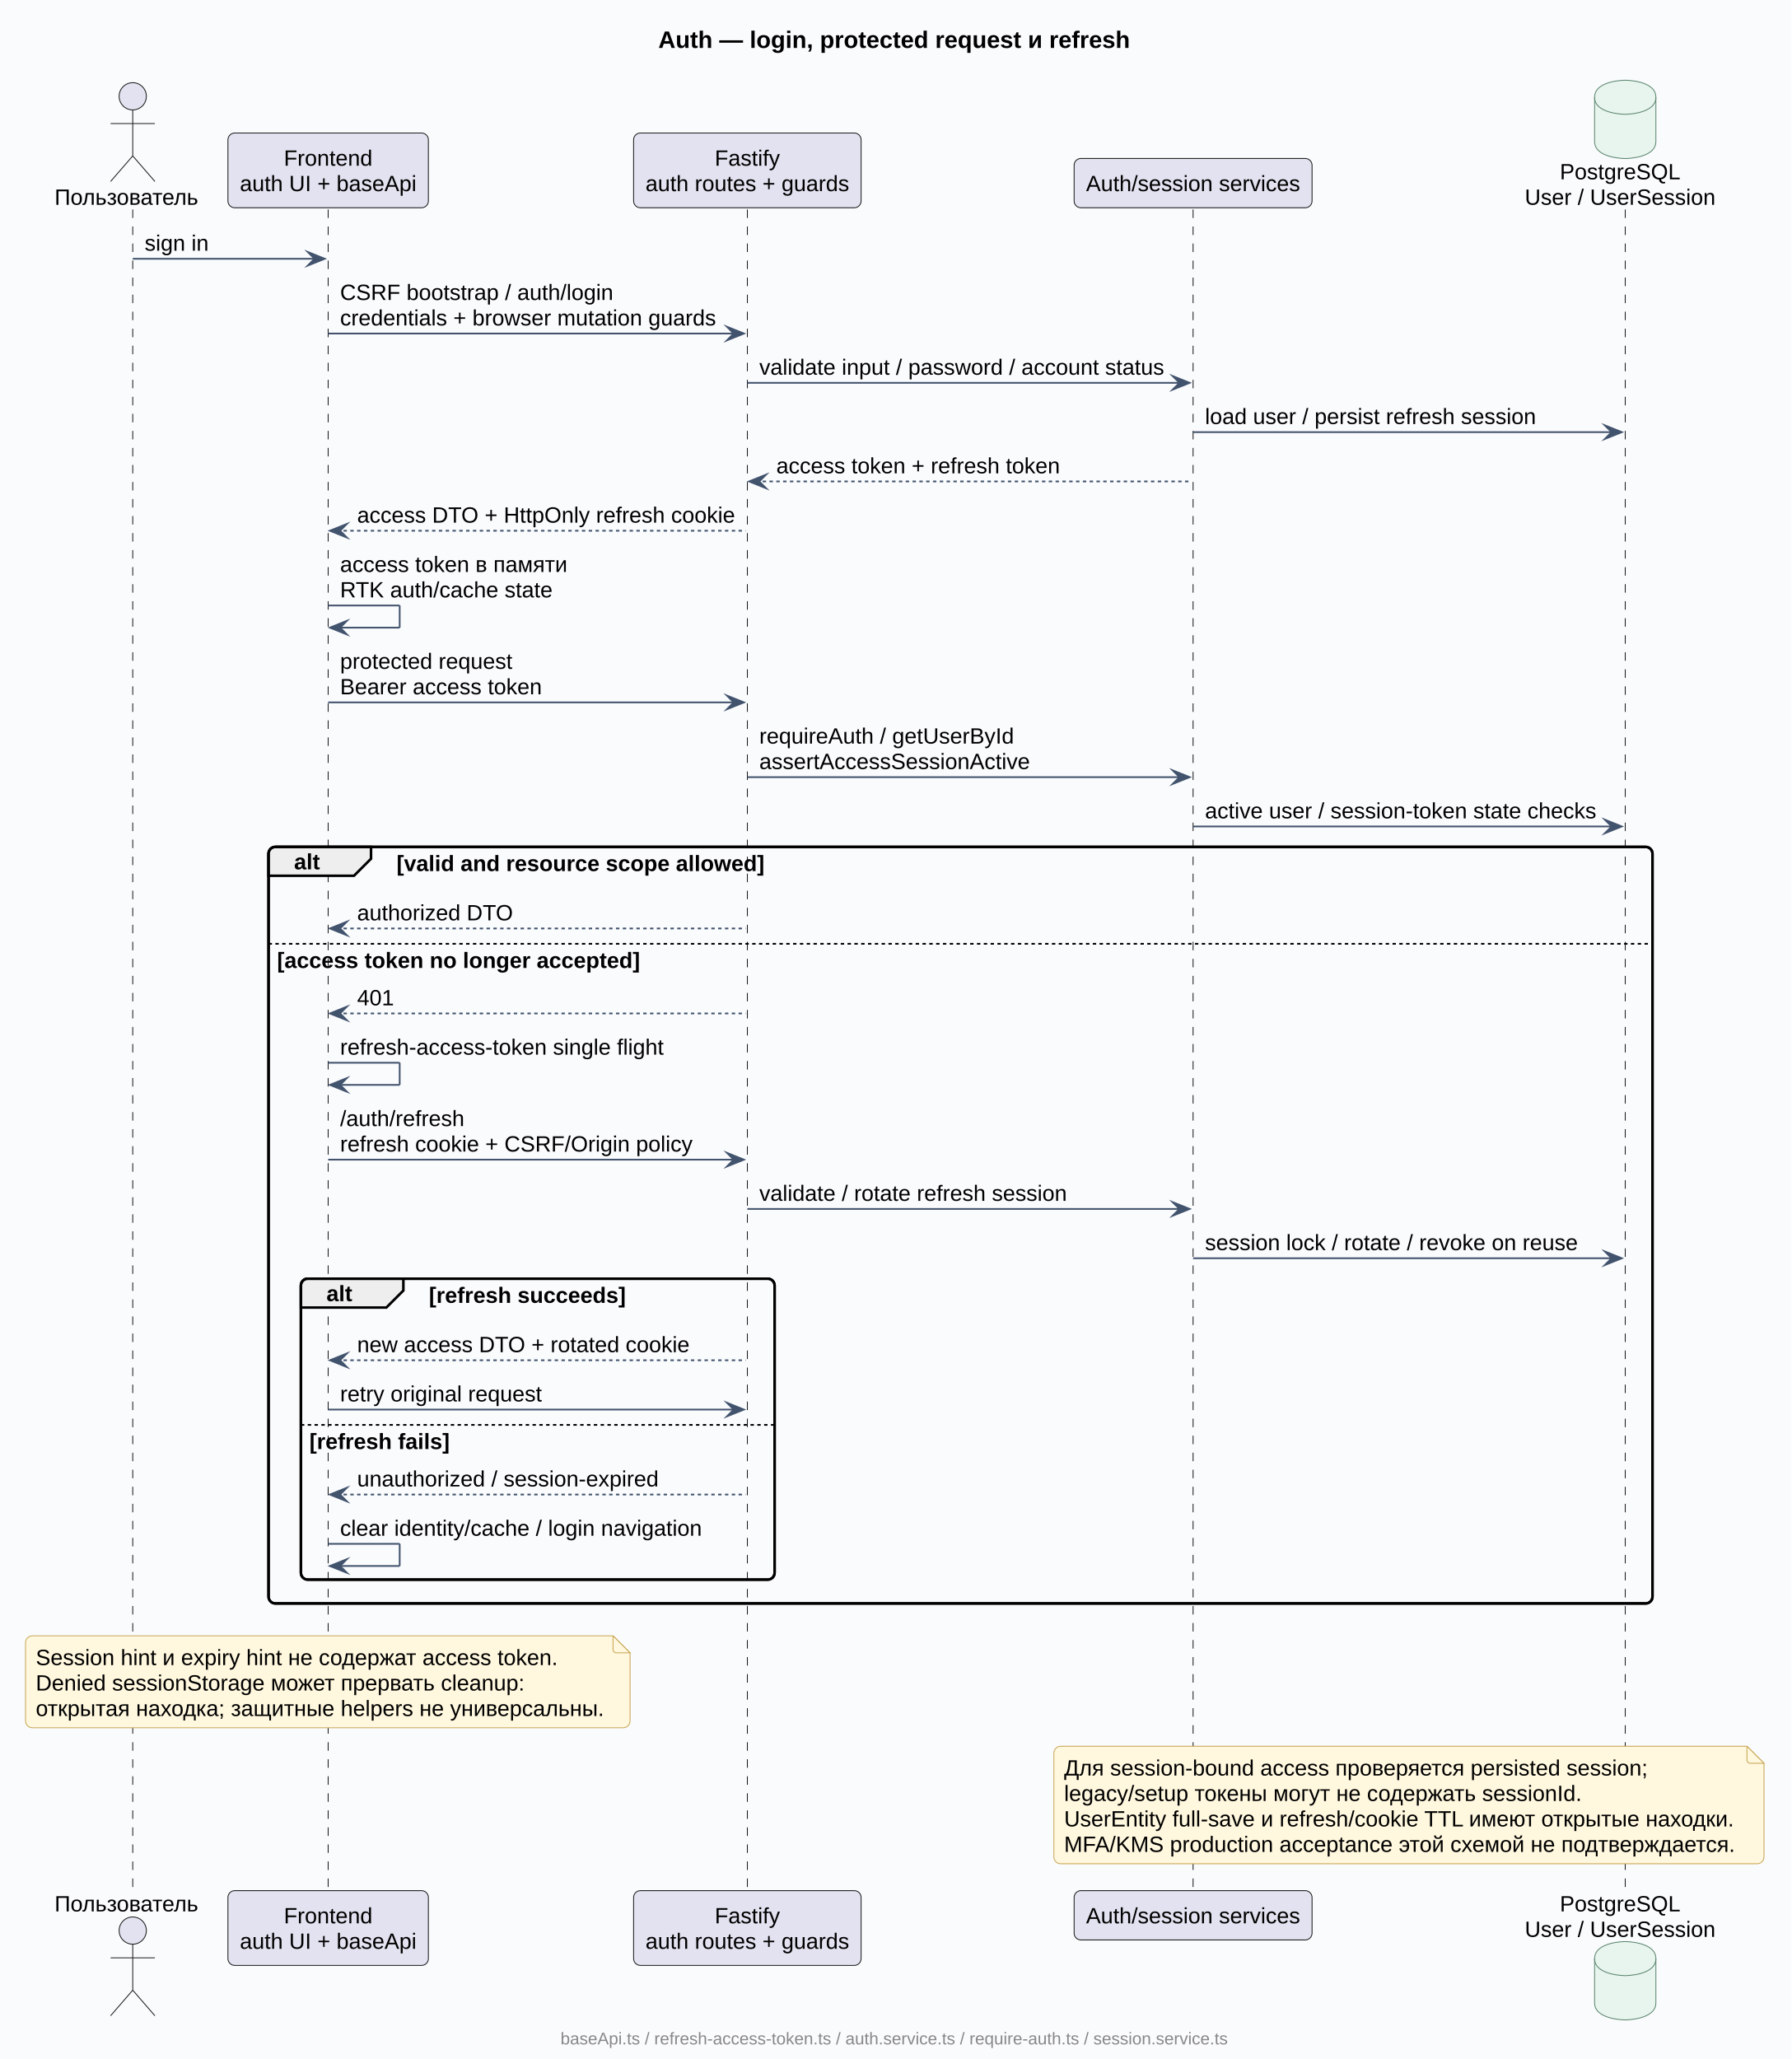
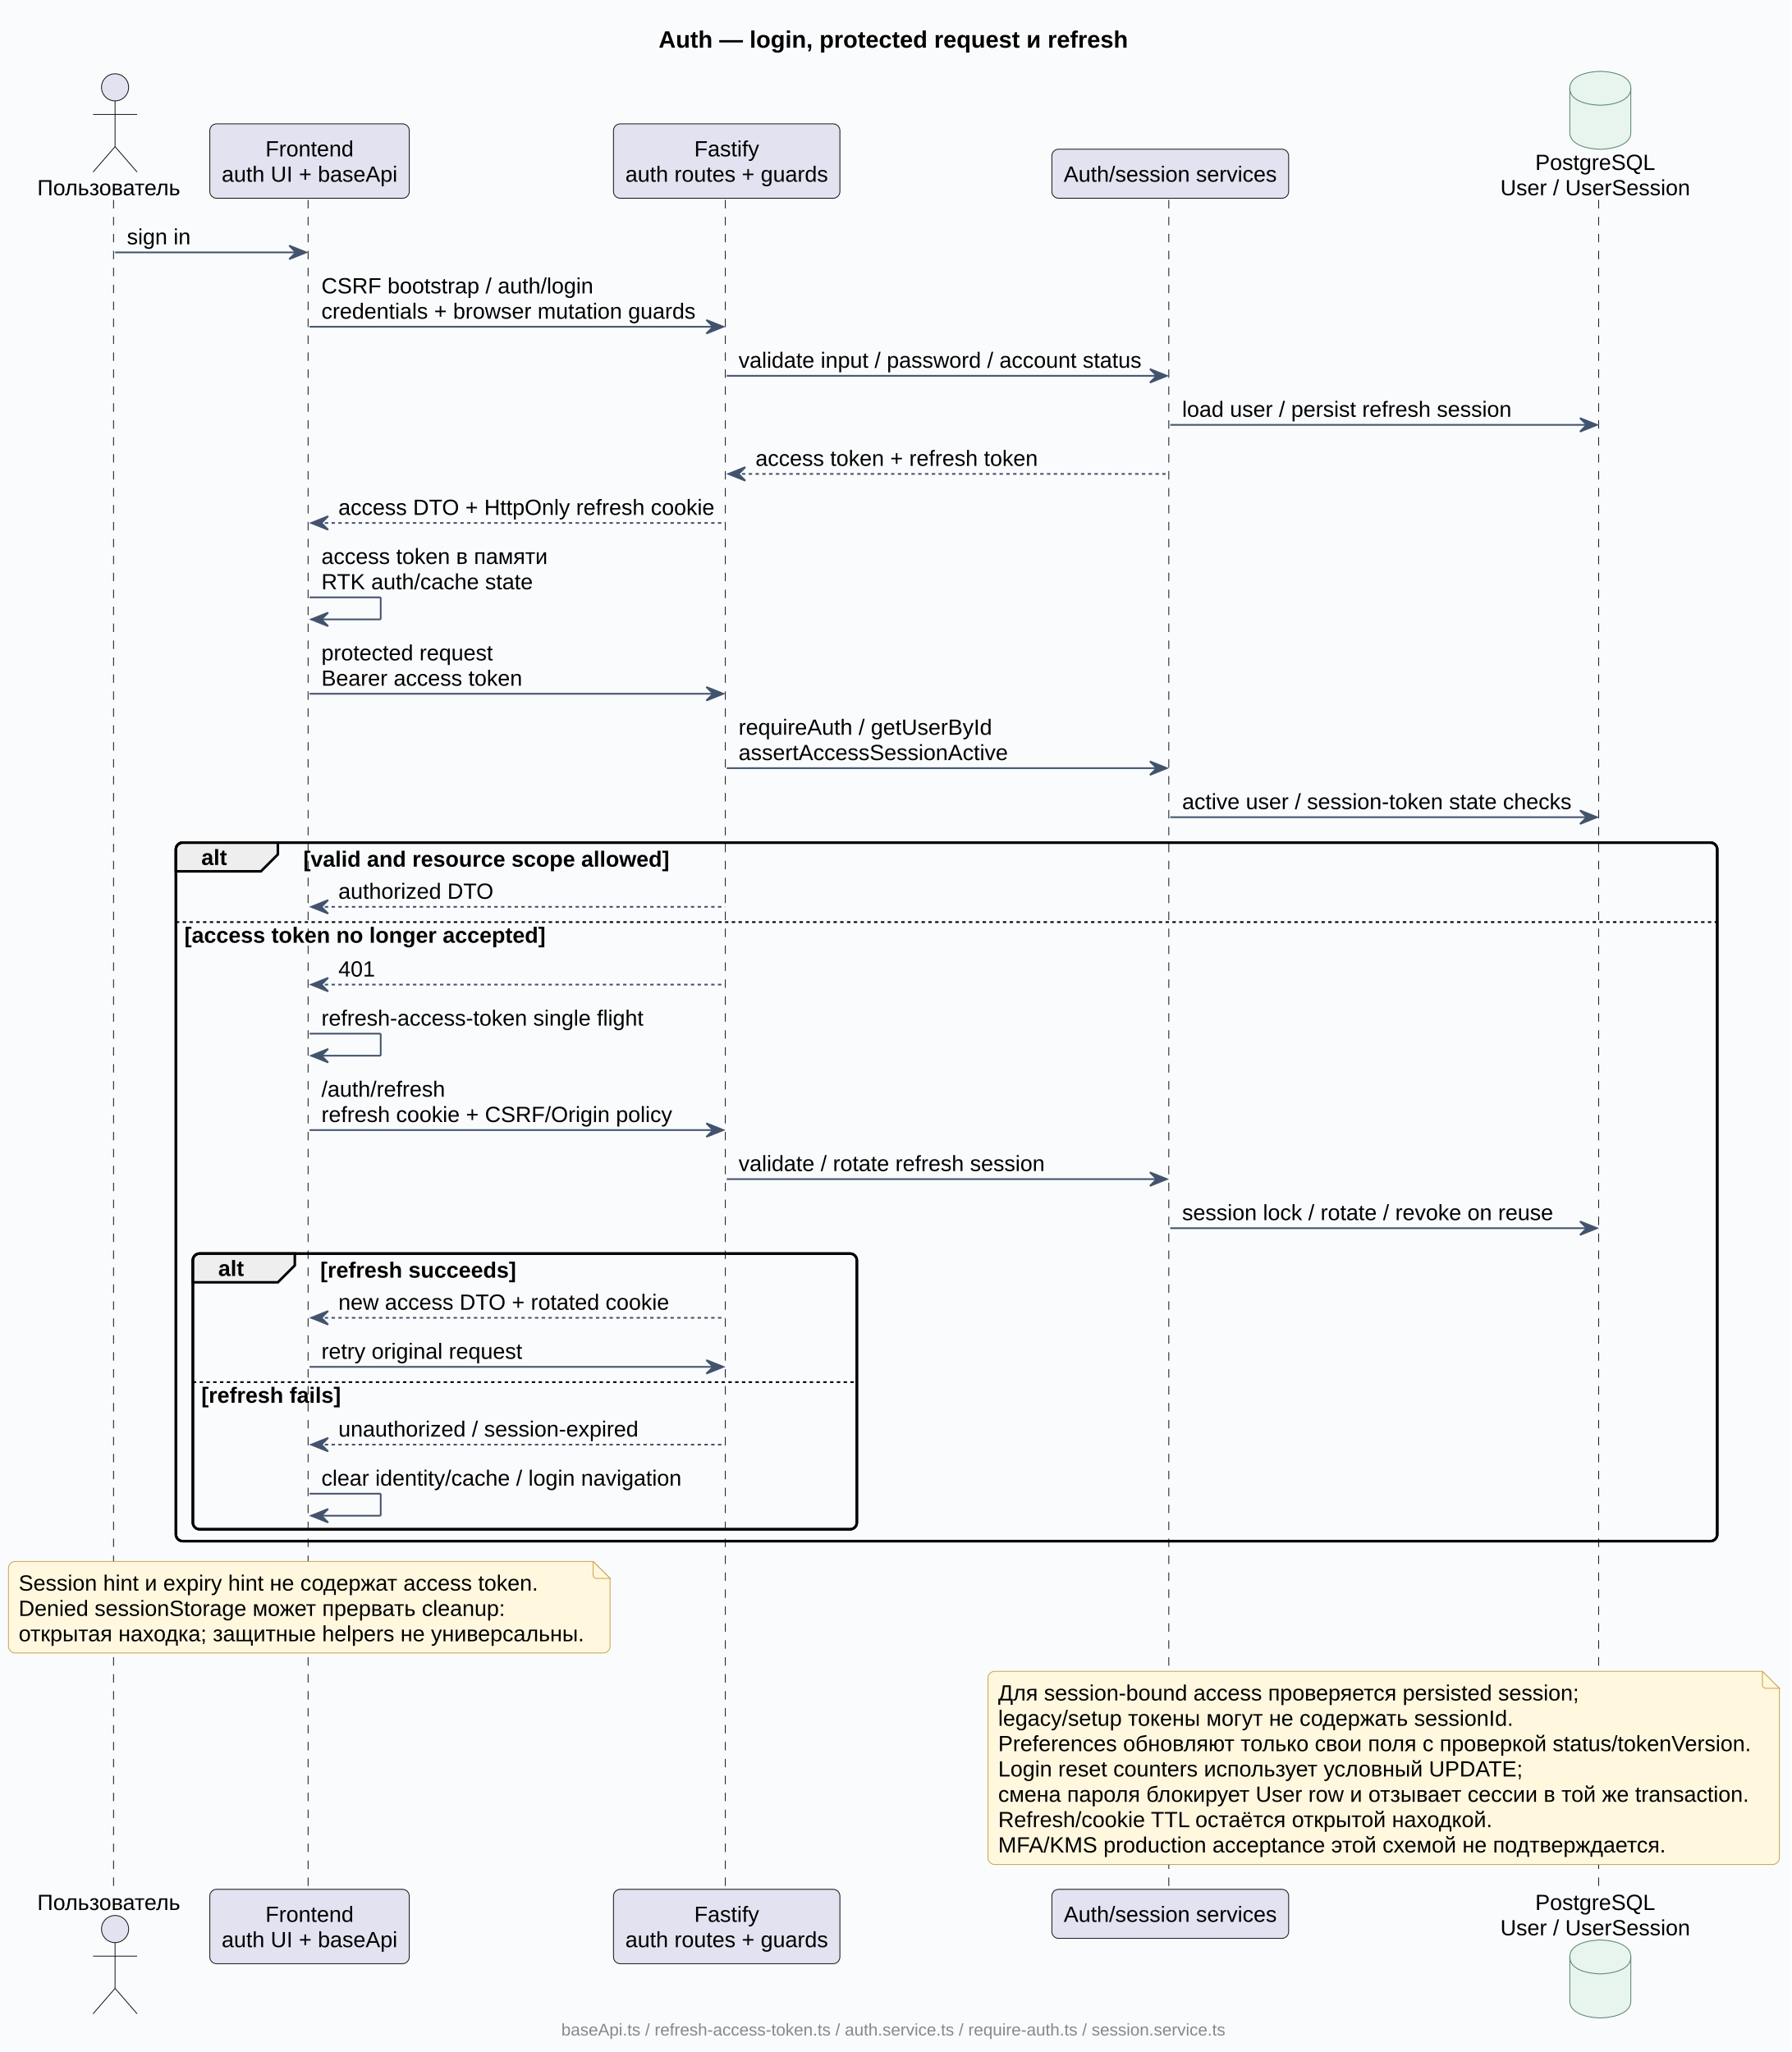
- <svg xmlns="http://www.w3.org/2000/svg" version="1.1" data-diagram-type="SEQUENCE" style="width:1052px;height:1209px;background:#FAFBFD;" width="1052px" height="1209px" viewBox="0 0 1052 1209" zoomAndPan="magnify" preserveAspectRatio="none" contentStyleType="text/css">
+ <svg xmlns="http://www.w3.org/2000/svg" contentStyleType="text/css" data-diagram-type="SEQUENCE" height="1211px" preserveAspectRatio="none" style="width:1057px;height:1211px;background:#FAFBFD;" version="1.1" viewBox="0 0 1057 1211" width="1057px" zoomAndPan="magnify">
  <defs />
-   <g font-family="sans-serif" lengthAdjust="spacing">
-     <rect x="0" y="0" width="1052" height="1209" fill="#FAFBFD" style="stroke:none;" />
-     <g class="title" data-source-line="2">
-       <text x="386.58" y="28.132" fill="#000" font-size="14" textLength="276.972" font-weight="700" font-family="Arial">Auth — login, protected request и refresh</text>
-     </g>
-     <rect x="157.707" y="497.278" width="812.679" height="444.231" fill="none" style="stroke:#000;stroke-width:1.5;" rx="4" ry="4" />
-     <rect x="176.707" y="750.817" width="278.162" height="176.692" fill="none" style="stroke:#000;stroke-width:1.5;" rx="4" ry="4" />
-     <g>
-       <rect x="74.452" y="122.996" width="8" height="987.154" fill="#000" fill-opacity="0" />
-       <line x1="77.952" y1="122.996" x2="77.952" y2="1110.15" style="stroke:#181818;stroke-width:0.5;stroke-dasharray:5,5;" />
-     </g>
-     <g>
-       <rect x="189.207" y="122.996" width="8" height="987.154" fill="#000" fill-opacity="0" />
-       <line x1="192.707" y1="122.996" x2="192.707" y2="1110.15" style="stroke:#181818;stroke-width:0.5;stroke-dasharray:5,5;" />
-     </g>
-     <g>
-       <rect x="435.368" y="122.996" width="8" height="987.154" fill="#000" fill-opacity="0" />
-       <line x1="438.868" y1="122.996" x2="438.868" y2="1110.15" style="stroke:#181818;stroke-width:0.5;stroke-dasharray:5,5;" />
-     </g>
-     <g>
-       <rect x="697.114" y="122.996" width="8" height="987.154" fill="#000" fill-opacity="0" />
-       <line x1="700.614" y1="122.996" x2="700.614" y2="1110.15" style="stroke:#181818;stroke-width:0.5;stroke-dasharray:5,5;" />
-     </g>
-     <g>
-       <rect x="950.886" y="122.996" width="8" height="987.154" fill="#000" fill-opacity="0" />
-       <line x1="954.386" y1="122.996" x2="954.386" y2="1110.15" style="stroke:#181818;stroke-width:0.5;stroke-dasharray:5,5;" />
-     </g>
-     <text x="32.052" y="120.241" fill="#000" font-size="13" textLength="85.801" font-family="Arial">Пользователь</text>
-     <ellipse cx="77.952" cy="56.547" rx="8" ry="8" fill="#E2E2F0" style="stroke:#181818;stroke-width:0.5;" />
-     <path d="M77.952,64.547 L77.952,91.547 M64.952,72.547 L90.952,72.547 M77.952,91.547 L64.952,106.547 M77.952,91.547 L90.952,106.547" style="stroke:#181818;stroke-width:0.5;" fill="none" />
-     <rect x="133.853" y="78.099" width="117.708" height="43.897" fill="#E2E2F0" style="stroke:#181818;stroke-width:0.5;" rx="4" ry="4" />
-     <text x="166.691" y="97.292" fill="#000" font-size="13" textLength="52.032" font-family="Arial">Frontend</text>
-     <text x="140.853" y="112.241" fill="#000" font-size="13" textLength="103.708" font-family="Arial">auth UI + baseApi</text>
-     <rect x="372.064" y="78.099" width="133.609" height="43.897" fill="#E2E2F0" style="stroke:#181818;stroke-width:0.5;" rx="4" ry="4" />
-     <text x="419.727" y="97.292" fill="#000" font-size="13" textLength="38.283" font-family="Arial">Fastify</text>
-     <text x="379.064" y="112.241" fill="#000" font-size="13" textLength="119.609" font-family="Arial">auth routes + guards</text>
-     <rect x="630.753" y="93.047" width="139.722" height="28.949" fill="#E2E2F0" style="stroke:#181818;stroke-width:0.5;" rx="4" ry="4" />
-     <text x="637.753" y="112.241" fill="#000" font-size="13" textLength="125.722" font-family="Arial">Auth/session services</text>
-     <text x="915.979" y="105.292" fill="#000" font-size="13" textLength="70.814" font-family="Arial">PostgreSQL</text>
-     <text x="895.396" y="120.241" fill="#000" font-size="13" textLength="111.979" font-family="Arial">User / UserSession</text>
-     <path d="M936.386,57.099 C936.386,47.099 954.386,47.099 954.386,47.099 C954.386,47.099 972.386,47.099 972.386,57.099 L972.386,83.099 C972.386,93.099 954.386,93.099 954.386,93.099 C954.386,93.099 936.386,93.099 936.386,83.099 L936.386,57.099" style="stroke:#58846C;stroke-width:0.5;" fill="#E8F4EE" />
-     <path d="M936.386,57.099 C936.386,67.099 954.386,67.099 954.386,67.099 C954.386,67.099 972.386,67.099 972.386,57.099" style="stroke:#58846C;stroke-width:0.5;" fill="none" />
-     <text x="32.052" y="1122.344" fill="#000" font-size="13" textLength="85.801" font-family="Arial">Пользователь</text>
-     <ellipse cx="77.952" cy="1133.599" rx="8" ry="8" fill="#E2E2F0" style="stroke:#181818;stroke-width:0.5;" />
-     <path d="M77.952,1141.599 L77.952,1168.599 M64.952,1149.599 L90.952,1149.599 M77.952,1168.599 L64.952,1183.599 M77.952,1168.599 L90.952,1183.599" style="stroke:#181818;stroke-width:0.5;" fill="none" />
-     <rect x="133.853" y="1110.15" width="117.708" height="43.897" fill="#E2E2F0" style="stroke:#181818;stroke-width:0.5;" rx="4" ry="4" />
-     <text x="166.691" y="1129.344" fill="#000" font-size="13" textLength="52.032" font-family="Arial">Frontend</text>
-     <text x="140.853" y="1144.293" fill="#000" font-size="13" textLength="103.708" font-family="Arial">auth UI + baseApi</text>
-     <rect x="372.064" y="1110.15" width="133.609" height="43.897" fill="#E2E2F0" style="stroke:#181818;stroke-width:0.5;" rx="4" ry="4" />
-     <text x="419.727" y="1129.344" fill="#000" font-size="13" textLength="38.283" font-family="Arial">Fastify</text>
-     <text x="379.064" y="1144.293" fill="#000" font-size="13" textLength="119.609" font-family="Arial">auth routes + guards</text>
-     <rect x="630.753" y="1110.15" width="139.722" height="28.949" fill="#E2E2F0" style="stroke:#181818;stroke-width:0.5;" rx="4" ry="4" />
-     <text x="637.753" y="1129.344" fill="#000" font-size="13" textLength="125.722" font-family="Arial">Auth/session services</text>
-     <text x="915.979" y="1122.344" fill="#000" font-size="13" textLength="70.814" font-family="Arial">PostgreSQL</text>
-     <text x="895.396" y="1137.293" fill="#000" font-size="13" textLength="111.979" font-family="Arial">User / UserSession</text>
-     <path d="M936.386,1150.048 C936.386,1140.048 954.386,1140.048 954.386,1140.048 C954.386,1140.048 972.386,1140.048 972.386,1150.048 L972.386,1176.048 C972.386,1186.048 954.386,1186.048 954.386,1186.048 C954.386,1186.048 936.386,1186.048 936.386,1176.048 L936.386,1150.048" style="stroke:#58846C;stroke-width:0.5;" fill="#E8F4EE" />
-     <path d="M936.386,1150.048 C936.386,1160.048 954.386,1160.048 954.386,1160.048 C954.386,1160.048 972.386,1160.048 972.386,1150.048" style="stroke:#58846C;stroke-width:0.5;" fill="none" />
-     <polygon points="180.707,147.945,190.707,151.945,180.707,155.945,184.707,151.945" fill="#42536D" style="stroke:#42536D;stroke-width:1;stroke-linejoin:miter;stroke-miterlimit:10;" />
-     <line x1="77.952" y1="151.945" x2="186.707" y2="151.945" style="stroke:#42536D;stroke-width:1;" />
-     <text x="84.952" y="147.19" fill="#000" font-size="13" textLength="37.578" font-family="Arial">sign in</text>
-     <polygon points="426.868,191.842,436.868,195.842,426.868,199.842,430.868,195.842" fill="#42536D" style="stroke:#42536D;stroke-width:1;stroke-linejoin:miter;stroke-miterlimit:10;" />
-     <line x1="192.707" y1="195.842" x2="432.868" y2="195.842" style="stroke:#42536D;stroke-width:1;" />
-     <text x="199.707" y="176.139" fill="#000" font-size="13" textLength="160.418" font-family="Arial">CSRF bootstrap / auth/login</text>
-     <text x="199.707" y="191.087" fill="#000" font-size="13" textLength="220.752" font-family="Arial">credentials + browser mutation guards</text>
-     <polygon points="688.614,220.791,698.614,224.791,688.614,228.791,692.614,224.791" fill="#42536D" style="stroke:#42536D;stroke-width:1;stroke-linejoin:miter;stroke-miterlimit:10;" />
-     <line x1="438.868" y1="224.791" x2="694.614" y2="224.791" style="stroke:#42536D;stroke-width:1;" />
-     <text x="445.868" y="220.036" fill="#000" font-size="13" textLength="237.745" font-family="Arial">validate input / password / account status</text>
-     <polygon points="942.386,249.74,952.386,253.74,942.386,257.74,946.386,253.74" fill="#42536D" style="stroke:#42536D;stroke-width:1;stroke-linejoin:miter;stroke-miterlimit:10;" />
-     <line x1="700.614" y1="253.74" x2="948.386" y2="253.74" style="stroke:#42536D;stroke-width:1;" />
-     <text x="707.614" y="248.985" fill="#000" font-size="13" textLength="194.365" font-family="Arial">load user / persist refresh session</text>
-     <polygon points="449.868,278.688,439.868,282.688,449.868,286.688,445.868,282.688" fill="#42536D" style="stroke:#42536D;stroke-width:1;stroke-linejoin:miter;stroke-miterlimit:10;" />
-     <line x1="443.868" y1="282.688" x2="699.614" y2="282.688" style="stroke:#42536D;stroke-width:1;stroke-dasharray:2,2;" />
-     <text x="455.868" y="277.934" fill="#000" font-size="13" textLength="166.563" font-family="Arial">access token + refresh token</text>
-     <polygon points="203.707,307.637,193.707,311.637,203.707,315.637,199.707,311.637" fill="#42536D" style="stroke:#42536D;stroke-width:1;stroke-linejoin:miter;stroke-miterlimit:10;" />
-     <line x1="197.707" y1="311.637" x2="437.868" y2="311.637" style="stroke:#42536D;stroke-width:1;stroke-dasharray:2,2;" />
-     <text x="209.707" y="306.882" fill="#000" font-size="13" textLength="222.162" font-family="Arial">access DTO + HttpOnly refresh cookie</text>
-     <line x1="192.707" y1="355.535" x2="234.707" y2="355.535" style="stroke:#42536D;stroke-width:1;" />
-     <line x1="234.707" y1="355.535" x2="234.707" y2="368.535" style="stroke:#42536D;stroke-width:1;" />
-     <line x1="193.707" y1="368.535" x2="234.707" y2="368.535" style="stroke:#42536D;stroke-width:1;" />
-     <polygon points="203.707,364.535,193.707,368.535,203.707,372.535,199.707,368.535" fill="#42536D" style="stroke:#42536D;stroke-width:1;stroke-linejoin:miter;stroke-miterlimit:10;" />
-     <text x="199.707" y="335.831" fill="#000" font-size="13" textLength="133.466" font-family="Arial">access token в памяти</text>
-     <text x="199.707" y="350.78" fill="#000" font-size="13" textLength="125.011" font-family="Arial">RTK auth/cache state</text>
-     <polygon points="426.868,408.432,436.868,412.432,426.868,416.432,430.868,412.432" fill="#42536D" style="stroke:#42536D;stroke-width:1;stroke-linejoin:miter;stroke-miterlimit:10;" />
-     <line x1="192.707" y1="412.432" x2="432.868" y2="412.432" style="stroke:#42536D;stroke-width:1;" />
-     <text x="199.707" y="392.729" fill="#000" font-size="13" textLength="101.175" font-family="Arial">protected request</text>
-     <text x="199.707" y="407.677" fill="#000" font-size="13" textLength="118.504" font-family="Arial">Bearer access token</text>
-     <polygon points="688.614,452.33,698.614,456.33,688.614,460.33,692.614,456.33" fill="#42536D" style="stroke:#42536D;stroke-width:1;stroke-linejoin:miter;stroke-miterlimit:10;" />
-     <line x1="438.868" y1="456.33" x2="694.614" y2="456.33" style="stroke:#42536D;stroke-width:1;" />
-     <text x="445.868" y="436.626" fill="#000" font-size="13" textLength="149.576" font-family="Arial">requireAuth / getUserById</text>
-     <text x="445.868" y="451.575" fill="#000" font-size="13" textLength="158.952" font-family="Arial">assertAccessSessionActive</text>
-     <polygon points="942.386,481.278,952.386,485.278,942.386,489.278,946.386,485.278" fill="#42536D" style="stroke:#42536D;stroke-width:1;stroke-linejoin:miter;stroke-miterlimit:10;" />
-     <line x1="700.614" y1="485.278" x2="948.386" y2="485.278" style="stroke:#42536D;stroke-width:1;" />
-     <text x="707.614" y="480.523" fill="#000" font-size="13" textLength="229.772" font-family="Arial">active user / session-token state checks</text>
-     <path d="M161.707,497.278 L217.878,497.278 L217.878,504.227 L207.878,514.227 L157.707,514.227 L157.707,501.278 A4,4 0 0 1 161.707,497.278" style="stroke:#000;stroke-width:1.5;" fill="#EEE" />
-     <rect x="157.707" y="497.278" width="812.679" height="444.231" fill="none" style="stroke:#000;stroke-width:1.5;" rx="4" ry="4" />
-     <text x="172.707" y="510.472" fill="#000" font-size="13" textLength="15.171" font-weight="700" font-family="Arial">alt</text>
-     <text x="232.878" y="511.472" fill="#000" font-size="13" textLength="216.011" font-weight="700" font-family="Arial">[valid and resource scope allowed]</text>
-     <polygon points="203.707,541.176,193.707,545.176,203.707,549.176,199.707,545.176" fill="#42536D" style="stroke:#42536D;stroke-width:1;stroke-linejoin:miter;stroke-miterlimit:10;" />
-     <line x1="197.707" y1="545.176" x2="437.868" y2="545.176" style="stroke:#42536D;stroke-width:1;stroke-dasharray:2,2;" />
-     <text x="209.707" y="540.421" fill="#000" font-size="13" textLength="91.762" font-family="Arial">authorized DTO</text>
-     <line x1="157.707" y1="554.176" x2="970.386" y2="554.176" style="stroke:#000;stroke-width:1;stroke-dasharray:2,2;" />
-     <text x="162.707" y="568.37" fill="#000" font-size="13" textLength="213.123" font-weight="700" font-family="Arial">[access token no longer accepted]</text>
-     <polygon points="203.707,591.073,193.707,595.073,203.707,599.073,199.707,595.073" fill="#42536D" style="stroke:#42536D;stroke-width:1;stroke-linejoin:miter;stroke-miterlimit:10;" />
-     <line x1="197.707" y1="595.073" x2="437.868" y2="595.073" style="stroke:#42536D;stroke-width:1;stroke-dasharray:2,2;" />
-     <text x="209.707" y="590.318" fill="#000" font-size="13" textLength="21.69" font-family="Arial">401</text>
-     <line x1="192.707" y1="624.022" x2="234.707" y2="624.022" style="stroke:#42536D;stroke-width:1;" />
-     <line x1="234.707" y1="624.022" x2="234.707" y2="637.022" style="stroke:#42536D;stroke-width:1;" />
-     <line x1="193.707" y1="637.022" x2="234.707" y2="637.022" style="stroke:#42536D;stroke-width:1;" />
-     <polygon points="203.707,633.022,193.707,637.022,203.707,641.022,199.707,637.022" fill="#42536D" style="stroke:#42536D;stroke-width:1;stroke-linejoin:miter;stroke-miterlimit:10;" />
-     <text x="199.707" y="619.267" fill="#000" font-size="13" textLength="190.03" font-family="Arial">refresh-access-token single flight</text>
-     <polygon points="426.868,676.919,436.868,680.919,426.868,684.919,430.868,680.919" fill="#42536D" style="stroke:#42536D;stroke-width:1;stroke-linejoin:miter;stroke-miterlimit:10;" />
-     <line x1="192.707" y1="680.919" x2="432.868" y2="680.919" style="stroke:#42536D;stroke-width:1;" />
-     <text x="199.707" y="661.216" fill="#000" font-size="13" textLength="72.985" font-family="Arial">/auth/refresh</text>
-     <text x="199.707" y="676.165" fill="#000" font-size="13" textLength="206.991" font-family="Arial">refresh cookie + CSRF/Origin policy</text>
-     <polygon points="688.614,705.868,698.614,709.868,688.614,713.868,692.614,709.868" fill="#42536D" style="stroke:#42536D;stroke-width:1;stroke-linejoin:miter;stroke-miterlimit:10;" />
-     <line x1="438.868" y1="709.868" x2="694.614" y2="709.868" style="stroke:#42536D;stroke-width:1;" />
-     <text x="445.868" y="705.113" fill="#000" font-size="13" textLength="180.648" font-family="Arial">validate / rotate refresh session</text>
-     <polygon points="942.386,734.817,952.386,738.817,942.386,742.817,946.386,738.817" fill="#42536D" style="stroke:#42536D;stroke-width:1;stroke-linejoin:miter;stroke-miterlimit:10;" />
-     <line x1="700.614" y1="738.817" x2="948.386" y2="738.817" style="stroke:#42536D;stroke-width:1;" />
-     <text x="707.614" y="734.062" fill="#000" font-size="13" textLength="218.943" font-family="Arial">session lock / rotate / revoke on reuse</text>
-     <path d="M180.707,750.817 L236.878,750.817 L236.878,757.766 L226.878,767.766 L176.707,767.766 L176.707,754.817 A4,4 0 0 1 180.707,750.817" style="stroke:#000;stroke-width:1.5;" fill="#EEE" />
-     <rect x="176.707" y="750.817" width="278.162" height="176.692" fill="none" style="stroke:#000;stroke-width:1.5;" rx="4" ry="4" />
-     <text x="191.707" y="764.011" fill="#000" font-size="13" textLength="15.171" font-weight="700" font-family="Arial">alt</text>
-     <text x="251.878" y="765.011" fill="#000" font-size="13" textLength="115.61" font-weight="700" font-family="Arial">[refresh succeeds]</text>
-     <polygon points="203.707,794.714,193.707,798.714,203.707,802.714,199.707,798.714" fill="#42536D" style="stroke:#42536D;stroke-width:1;stroke-linejoin:miter;stroke-miterlimit:10;" />
-     <line x1="197.707" y1="798.714" x2="437.868" y2="798.714" style="stroke:#42536D;stroke-width:1;stroke-dasharray:2,2;" />
-     <text x="209.707" y="793.959" fill="#000" font-size="13" textLength="195.451" font-family="Arial">new access DTO + rotated cookie</text>
-     <polygon points="426.868,823.663,436.868,827.663,426.868,831.663,430.868,827.663" fill="#42536D" style="stroke:#42536D;stroke-width:1;stroke-linejoin:miter;stroke-miterlimit:10;" />
-     <line x1="192.707" y1="827.663" x2="432.868" y2="827.663" style="stroke:#42536D;stroke-width:1;" />
-     <text x="199.707" y="822.908" fill="#000" font-size="13" textLength="118.498" font-family="Arial">retry original request</text>
-     <line x1="176.707" y1="836.663" x2="454.868" y2="836.663" style="stroke:#000;stroke-width:1;stroke-dasharray:2,2;" />
-     <text x="181.707" y="850.857" fill="#000" font-size="13" textLength="82.361" font-weight="700" font-family="Arial">[refresh fails]</text>
-     <polygon points="203.707,873.561,193.707,877.561,203.707,881.561,199.707,877.561" fill="#42536D" style="stroke:#42536D;stroke-width:1;stroke-linejoin:miter;stroke-miterlimit:10;" />
-     <line x1="197.707" y1="877.561" x2="437.868" y2="877.561" style="stroke:#42536D;stroke-width:1;stroke-dasharray:2,2;" />
-     <text x="209.707" y="872.806" fill="#000" font-size="13" textLength="177.049" font-family="Arial">unauthorized / session-expired</text>
-     <line x1="192.707" y1="906.509" x2="234.707" y2="906.509" style="stroke:#42536D;stroke-width:1;" />
-     <line x1="234.707" y1="906.509" x2="234.707" y2="919.509" style="stroke:#42536D;stroke-width:1;" />
-     <line x1="193.707" y1="919.509" x2="234.707" y2="919.509" style="stroke:#42536D;stroke-width:1;" />
-     <polygon points="203.707,915.509,193.707,919.509,203.707,923.509,199.707,919.509" fill="#42536D" style="stroke:#42536D;stroke-width:1;stroke-linejoin:miter;stroke-miterlimit:10;" />
-     <text x="199.707" y="901.754" fill="#000" font-size="13" textLength="212.462" font-family="Arial">clear identity/cache / login navigation</text>
-     <path d="M15,964.509 L15,1010.509 A4,4 0 0 0 19,1014.509 L366,1014.509 A4,4 0 0 0 370,1010.509 L370,970.509 L360,960.509 L19,960.509 A4,4 0 0 0 15,964.509" style="stroke:#C8A552;stroke-width:0.5;" fill="#FFF7DE" />
-     <path d="M360,960.509 L360,968.509 A2,2 0 0 0 362,970.509 L370,970.509 L360,960.509" style="stroke:#C8A552;stroke-width:0.5;" fill="#FFF7DE" />
-     <text x="21" y="977.703" fill="#000" font-size="13" textLength="306.941" font-family="Arial">Session hint и expiry hint не содержат access token.</text>
-     <text x="21" y="992.652" fill="#000" font-size="13" textLength="288.044" font-family="Arial">Denied sessionStorage может прервать cleanup:</text>
-     <text x="21" y="1007.601" fill="#000" font-size="13" textLength="334.414" font-family="Arial">открытая находка; защитные helpers не универсальны.</text>
-     <path d="M618.867,1029.355 L618.867,1090.355 A4,4 0 0 0 622.867,1094.355 L1031.867,1094.355 A4,4 0 0 0 1035.867,1090.355 L1035.867,1035.355 L1025.867,1025.355 L622.867,1025.355 A4,4 0 0 0 618.867,1029.355" style="stroke:#C8A552;stroke-width:0.5;" fill="#FFF7DE" />
-     <path d="M1025.867,1025.355 L1025.867,1033.355 A2,2 0 0 0 1027.867,1035.355 L1035.867,1035.355 L1025.867,1025.355" style="stroke:#C8A552;stroke-width:0.5;" fill="#FFF7DE" />
-     <text x="624.867" y="1042.549" fill="#000" font-size="13" textLength="343.573" font-family="Arial">Для session-bound access проверяется persisted session;</text>
-     <text x="624.867" y="1057.498" fill="#000" font-size="13" textLength="304.408" font-family="Arial">legacy/setup токены могут не содержать sessionId.</text>
-     <text x="624.867" y="1072.447" fill="#000" font-size="13" textLength="395.065" font-family="Arial">UserEntity full-save и refresh/cookie TTL имеют открытые находки.</text>
-     <text x="624.867" y="1087.396" fill="#000" font-size="13" textLength="396.265" font-family="Arial">MFA/KMS production acceptance этой схемой не подтверждается.</text>
-     <g class="footer" data-source-line="45">
-       <text x="329.153" y="1200.428" fill="#888" font-size="10" textLength="391.826" font-family="Arial">baseApi.ts / refresh-access-token.ts / auth.service.ts / require-auth.ts / session.service.ts</text>
-     </g>
+   <g>
+     <rect fill="#FAFBFD" height="1211" style="stroke:none;stroke-width:1;" width="1057" x="0" y="0" />
+     <text fill="#000000" font-family="Arial" font-size="14" font-weight="bold" lengthAdjust="spacing" textLength="276.972" x="388.653" y="28.132">Auth — login, protected request и refresh</text>
+     <rect fill="none" height="412.231" rx="4" ry="4" style="stroke:#000000;stroke-width:1.5;" width="909.523" x="103.801" y="497.278" />
+     <rect fill="none" height="162.692" rx="4" ry="4" style="stroke:#000000;stroke-width:1.5;" width="391.82" x="113.801" y="739.817" />
+     <g class="participant-lifeline" data-entity-uid="part1" data-qualified-name="User" id="part1-lifeline">
+       <g>
+         <rect fill="#000000" fill-opacity="0" height="998" width="8" x="63.901" y="117.996" />
+         <line style="stroke:#181818;stroke-width:0.5;stroke-dasharray:5,5;" x1="67" x2="67" y1="117.996" y2="1115.997" />
+       </g>
+     </g>
+     <g class="participant-lifeline" data-entity-uid="part2" data-qualified-name="Front" id="part2-lifeline">
+       <g>
+         <rect fill="#000000" fill-opacity="0" height="998" width="8" x="178.655" y="117.996" />
+         <line style="stroke:#181818;stroke-width:0.5;stroke-dasharray:5,5;" x1="181.801" x2="181.801" y1="117.996" y2="1115.997" />
+       </g>
+     </g>
+     <g class="participant-lifeline" data-entity-uid="part3" data-qualified-name="API" id="part3-lifeline">
+       <g>
+         <rect fill="#000000" fill-opacity="0" height="998" width="8" x="424.817" y="117.996" />
+         <line style="stroke:#181818;stroke-width:0.5;stroke-dasharray:5,5;" x1="428.012" x2="428.012" y1="117.996" y2="1115.997" />
+       </g>
+     </g>
+     <g class="participant-lifeline" data-entity-uid="part4" data-qualified-name="Auth" id="part4-lifeline">
+       <g>
+         <rect fill="#000000" fill-opacity="0" height="998" width="8" x="686.562" y="117.996" />
+         <line style="stroke:#181818;stroke-width:0.5;stroke-dasharray:5,5;" x1="689.701" x2="689.701" y1="117.996" y2="1115.997" />
+       </g>
+     </g>
+     <g class="participant-lifeline" data-entity-uid="part5" data-qualified-name="PG" id="part5-lifeline">
+       <g>
+         <rect fill="#000000" fill-opacity="0" height="998" width="8" x="940.335" y="117.996" />
+         <line style="stroke:#181818;stroke-width:0.5;stroke-dasharray:5,5;" x1="943.345" x2="943.345" y1="117.996" y2="1115.997" />
+       </g>
+     </g>
+     <g class="participant participant-head" data-entity-uid="part1" data-qualified-name="User" id="part1-head">
+       <text fill="#000000" font-family="Arial" font-size="13" lengthAdjust="spacing" textLength="85.801" x="22" y="115.241">Пользователь</text>
+       <ellipse cx="67.901" cy="51.547" fill="#E2E2F0" rx="8" ry="8" style="stroke:#181818;stroke-width:0.5;" />
+       <path d="M67.901,59.547 L67.901,86.547 M54.901,67.547 L80.901,67.547 M67.901,86.547 L54.901,101.547 M67.901,86.547 L80.901,101.547" fill="none" style="stroke:#181818;stroke-width:0.5;" />
+     </g>
+     <g class="participant participant-tail" data-entity-uid="part1" data-qualified-name="User" id="part1-tail">
+       <text fill="#000000" font-family="Arial" font-size="13" lengthAdjust="spacing" textLength="85.801" x="22" y="1127.19">Пользователь</text>
+       <ellipse cx="67.901" cy="1138.445" fill="#E2E2F0" rx="8" ry="8" style="stroke:#181818;stroke-width:0.5;" />
+       <path d="M67.901,1146.445 L67.901,1173.445 M54.901,1154.445 L80.901,1154.445 M67.901,1173.445 L54.901,1188.445 M67.901,1173.445 L80.901,1188.445" fill="none" style="stroke:#181818;stroke-width:0.5;" />
+     </g>
+     <g class="participant participant-head" data-entity-uid="part2" data-qualified-name="Front" id="part2-head">
+       <rect fill="#E2E2F0" height="43.898" rx="4" ry="4" style="stroke:#181818;stroke-width:0.5;" width="117.708" x="123.801" y="73.099" />
+       <text fill="#000000" font-family="Arial" font-size="13" lengthAdjust="spacing" textLength="52.032" x="156.639" y="92.293">Frontend</text>
+       <text fill="#000000" font-family="Arial" font-size="13" lengthAdjust="spacing" textLength="103.708" x="130.801" y="107.241">auth UI + baseApi</text>
+     </g>
+     <g class="participant participant-tail" data-entity-uid="part2" data-qualified-name="Front" id="part2-tail">
+       <rect fill="#E2E2F0" height="43.898" rx="4" ry="4" style="stroke:#181818;stroke-width:0.5;" width="117.708" x="123.801" y="1114.997" />
+       <text fill="#000000" font-family="Arial" font-size="13" lengthAdjust="spacing" textLength="52.032" x="156.639" y="1134.19">Frontend</text>
+       <text fill="#000000" font-family="Arial" font-size="13" lengthAdjust="spacing" textLength="103.708" x="130.801" y="1149.139">auth UI + baseApi</text>
+     </g>
+     <g class="participant participant-head" data-entity-uid="part3" data-qualified-name="API" id="part3-head">
+       <rect fill="#E2E2F0" height="43.898" rx="4" ry="4" style="stroke:#181818;stroke-width:0.5;" width="133.609" x="362.012" y="73.099" />
+       <text fill="#000000" font-family="Arial" font-size="13" lengthAdjust="spacing" textLength="38.283" x="409.675" y="92.293">Fastify</text>
+       <text fill="#000000" font-family="Arial" font-size="13" lengthAdjust="spacing" textLength="119.609" x="369.012" y="107.241">auth routes + guards</text>
+     </g>
+     <g class="participant participant-tail" data-entity-uid="part3" data-qualified-name="API" id="part3-tail">
+       <rect fill="#E2E2F0" height="43.898" rx="4" ry="4" style="stroke:#181818;stroke-width:0.5;" width="133.609" x="362.012" y="1114.997" />
+       <text fill="#000000" font-family="Arial" font-size="13" lengthAdjust="spacing" textLength="38.283" x="409.675" y="1134.19">Fastify</text>
+       <text fill="#000000" font-family="Arial" font-size="13" lengthAdjust="spacing" textLength="119.609" x="369.012" y="1149.139">auth routes + guards</text>
+     </g>
+     <g class="participant participant-head" data-entity-uid="part4" data-qualified-name="Auth" id="part4-head">
+       <rect fill="#E2E2F0" height="28.949" rx="4" ry="4" style="stroke:#181818;stroke-width:0.5;" width="139.722" x="620.701" y="88.047" />
+       <text fill="#000000" font-family="Arial" font-size="13" lengthAdjust="spacing" textLength="125.722" x="627.701" y="107.241">Auth/session services</text>
+     </g>
+     <g class="participant participant-tail" data-entity-uid="part4" data-qualified-name="Auth" id="part4-tail">
+       <rect fill="#E2E2F0" height="28.949" rx="4" ry="4" style="stroke:#181818;stroke-width:0.5;" width="139.722" x="620.701" y="1114.997" />
+       <text fill="#000000" font-family="Arial" font-size="13" lengthAdjust="spacing" textLength="125.722" x="627.701" y="1134.19">Auth/session services</text>
+     </g>
+     <g class="participant participant-head" data-entity-uid="part5" data-qualified-name="PG" id="part5-head">
+       <text fill="#000000" font-family="Arial" font-size="13" lengthAdjust="spacing" textLength="70.814" x="905.927" y="100.293">PostgreSQL</text>
+       <text fill="#000000" font-family="Arial" font-size="13" lengthAdjust="spacing" textLength="111.979" x="885.345" y="115.241">User / UserSession</text>
+       <path d="M926.335,52.099 C926.335,42.099 944.335,42.099 944.335,42.099 C944.335,42.099 962.335,42.099 962.335,52.099 L962.335,78.099 C962.335,88.099 944.335,88.099 944.335,88.099 C944.335,88.099 926.335,88.099 926.335,78.099 L926.335,52.099" fill="#E8F4EE" style="stroke:#58846C;stroke-width:0.5;" />
+       <path d="M926.335,52.099 C926.335,62.099 944.335,62.099 944.335,62.099 C944.335,62.099 962.335,62.099 962.335,52.099" fill="none" style="stroke:#58846C;stroke-width:0.5;" />
+     </g>
+     <g class="participant participant-tail" data-entity-uid="part5" data-qualified-name="PG" id="part5-tail">
+       <text fill="#000000" font-family="Arial" font-size="13" lengthAdjust="spacing" textLength="70.814" x="905.927" y="1127.19">PostgreSQL</text>
+       <text fill="#000000" font-family="Arial" font-size="13" lengthAdjust="spacing" textLength="111.979" x="885.345" y="1142.139">User / UserSession</text>
+       <path d="M926.335,1154.894 C926.335,1144.894 944.335,1144.894 944.335,1144.894 C944.335,1144.894 962.335,1144.894 962.335,1154.894 L962.335,1180.894 C962.335,1190.894 944.335,1190.894 944.335,1190.894 C944.335,1190.894 926.335,1190.894 926.335,1180.894 L926.335,1154.894" fill="#E8F4EE" style="stroke:#58846C;stroke-width:0.5;" />
+       <path d="M926.335,1154.894 C926.335,1164.894 944.335,1164.894 944.335,1164.894 C944.335,1164.894 962.335,1164.894 962.335,1154.894" fill="none" style="stroke:#58846C;stroke-width:0.5;" />
+     </g>
+     <g class="message" data-entity-1="part1" data-entity-2="part2" id="msg1">
+       <polygon fill="#42536D" points="170.655,144.945,180.655,148.945,170.655,152.945,174.655,148.945" style="stroke:#42536D;stroke-width:1;" />
+       <line style="stroke:#42536D;stroke-width:1;" x1="67.901" x2="176.655" y1="148.945" y2="148.945" />
+       <text fill="#000000" font-family="Arial" font-size="13" lengthAdjust="spacing" textLength="37.578" x="74.901" y="144.19">sign in</text>
+     </g>
+     <g class="message" data-entity-1="part2" data-entity-2="part3" id="msg2">
+       <polygon fill="#42536D" points="416.817,188.842,426.817,192.842,416.817,196.842,420.817,192.842" style="stroke:#42536D;stroke-width:1;" />
+       <line style="stroke:#42536D;stroke-width:1;" x1="182.655" x2="422.817" y1="192.842" y2="192.842" />
+       <text fill="#000000" font-family="Arial" font-size="13" lengthAdjust="spacing" textLength="160.418" x="189.655" y="173.139">CSRF bootstrap / auth/login</text>
+       <text fill="#000000" font-family="Arial" font-size="13" lengthAdjust="spacing" textLength="220.752" x="189.655" y="188.087">credentials + browser mutation guards</text>
+     </g>
+     <g class="message" data-entity-1="part3" data-entity-2="part4" id="msg3">
+       <polygon fill="#42536D" points="678.562,217.791,688.562,221.791,678.562,225.791,682.562,221.791" style="stroke:#42536D;stroke-width:1;" />
+       <line style="stroke:#42536D;stroke-width:1;" x1="428.817" x2="684.562" y1="221.791" y2="221.791" />
+       <text fill="#000000" font-family="Arial" font-size="13" lengthAdjust="spacing" textLength="237.745" x="435.817" y="217.036">validate input / password / account status</text>
+     </g>
+     <g class="message" data-entity-1="part4" data-entity-2="part5" id="msg4">
+       <polygon fill="#42536D" points="932.335,246.74,942.335,250.74,932.335,254.74,936.335,250.74" style="stroke:#42536D;stroke-width:1;" />
+       <line style="stroke:#42536D;stroke-width:1;" x1="690.562" x2="938.335" y1="250.74" y2="250.74" />
+       <text fill="#000000" font-family="Arial" font-size="13" lengthAdjust="spacing" textLength="194.365" x="697.562" y="245.985">load user / persist refresh session</text>
+     </g>
+     <g class="message" data-entity-1="part4" data-entity-2="part3" id="msg5">
+       <polygon fill="#42536D" points="439.817,275.688,429.817,279.688,439.817,283.688,435.817,279.688" style="stroke:#42536D;stroke-width:1;" />
+       <line style="stroke:#42536D;stroke-width:1;stroke-dasharray:2,2;" x1="433.817" x2="689.562" y1="279.688" y2="279.688" />
+       <text fill="#000000" font-family="Arial" font-size="13" lengthAdjust="spacing" textLength="166.562" x="445.817" y="274.934">access token + refresh token</text>
+     </g>
+     <g class="message" data-entity-1="part3" data-entity-2="part2" id="msg6">
+       <polygon fill="#42536D" points="193.655,304.637,183.655,308.637,193.655,312.637,189.655,308.637" style="stroke:#42536D;stroke-width:1;" />
+       <line style="stroke:#42536D;stroke-width:1;stroke-dasharray:2,2;" x1="187.655" x2="427.817" y1="308.637" y2="308.637" />
+       <text fill="#000000" font-family="Arial" font-size="13" lengthAdjust="spacing" textLength="222.162" x="199.655" y="303.882">access DTO + HttpOnly refresh cookie</text>
+     </g>
+     <g class="message" data-entity-1="part2" data-entity-2="part2" id="msg7">
+       <line style="stroke:#42536D;stroke-width:1;" x1="182.655" x2="224.655" y1="352.535" y2="352.535" />
+       <line style="stroke:#42536D;stroke-width:1;" x1="224.655" x2="224.655" y1="352.535" y2="365.535" />
+       <line style="stroke:#42536D;stroke-width:1;" x1="183.655" x2="224.655" y1="365.535" y2="365.535" />
+       <polygon fill="#42536D" points="193.655,361.535,183.655,365.535,193.655,369.535,189.655,365.535" style="stroke:#42536D;stroke-width:1;" />
+       <text fill="#000000" font-family="Arial" font-size="13" lengthAdjust="spacing" textLength="133.466" x="189.655" y="332.831">access token в памяти</text>
+       <text fill="#000000" font-family="Arial" font-size="13" lengthAdjust="spacing" textLength="125.011" x="189.655" y="347.78">RTK auth/cache state</text>
+     </g>
+     <g class="message" data-entity-1="part2" data-entity-2="part3" id="msg8">
+       <polygon fill="#42536D" points="416.817,405.432,426.817,409.432,416.817,413.432,420.817,409.432" style="stroke:#42536D;stroke-width:1;" />
+       <line style="stroke:#42536D;stroke-width:1;" x1="182.655" x2="422.817" y1="409.432" y2="409.432" />
+       <text fill="#000000" font-family="Arial" font-size="13" lengthAdjust="spacing" textLength="101.175" x="189.655" y="389.728">protected request</text>
+       <text fill="#000000" font-family="Arial" font-size="13" lengthAdjust="spacing" textLength="118.504" x="189.655" y="404.677">Bearer access token</text>
+     </g>
+     <g class="message" data-entity-1="part3" data-entity-2="part4" id="msg9">
+       <polygon fill="#42536D" points="678.562,449.33,688.562,453.33,678.562,457.33,682.562,453.33" style="stroke:#42536D;stroke-width:1;" />
+       <line style="stroke:#42536D;stroke-width:1;" x1="428.817" x2="684.562" y1="453.33" y2="453.33" />
+       <text fill="#000000" font-family="Arial" font-size="13" lengthAdjust="spacing" textLength="149.576" x="435.817" y="433.626">requireAuth / getUserById</text>
+       <text fill="#000000" font-family="Arial" font-size="13" lengthAdjust="spacing" textLength="158.952" x="435.817" y="448.575">assertAccessSessionActive</text>
+     </g>
+     <g class="message" data-entity-1="part4" data-entity-2="part5" id="msg10">
+       <polygon fill="#42536D" points="932.335,478.278,942.335,482.278,932.335,486.278,936.335,482.278" style="stroke:#42536D;stroke-width:1;" />
+       <line style="stroke:#42536D;stroke-width:1;" x1="690.562" x2="938.335" y1="482.278" y2="482.278" />
+       <text fill="#000000" font-family="Arial" font-size="13" lengthAdjust="spacing" textLength="229.773" x="697.562" y="477.523">active user / session-token state checks</text>
+     </g>
+     <path d="M107.801,497.278 L163.972,497.278 L163.972,504.227 L153.972,514.227 L103.801,514.227 L103.801,501.278 A4,4 0 0 1 107.801,497.278" fill="#EEEEEE" style="stroke:#000000;stroke-width:1.5;" />
+     <rect fill="none" height="412.231" rx="4" ry="4" style="stroke:#000000;stroke-width:1.5;" width="909.523" x="103.801" y="497.278" />
+     <text fill="#000000" font-family="Arial" font-size="13" font-weight="bold" lengthAdjust="spacing" textLength="15.171" x="118.801" y="510.472">alt</text>
+     <text fill="#000000" font-family="Arial" font-size="13" font-weight="bold" lengthAdjust="spacing" textLength="216.011" x="178.972" y="511.472">[valid and resource scope allowed]</text>
+     <g class="message" data-entity-1="part3" data-entity-2="part2" id="msg11">
+       <polygon fill="#42536D" points="193.655,531.176,183.655,535.176,193.655,539.176,189.655,535.176" style="stroke:#42536D;stroke-width:1;" />
+       <line style="stroke:#42536D;stroke-width:1;stroke-dasharray:2,2;" x1="187.655" x2="427.817" y1="535.176" y2="535.176" />
+       <text fill="#000000" font-family="Arial" font-size="13" lengthAdjust="spacing" textLength="91.762" x="199.655" y="530.421">authorized DTO</text>
+     </g>
+     <line style="stroke:#000000;stroke-width:1;stroke-dasharray:2,2;" x1="103.801" x2="1013.324" y1="544.176" y2="544.176" />
+     <text fill="#000000" font-family="Arial" font-size="13" font-weight="bold" lengthAdjust="spacing" textLength="213.123" x="108.801" y="556.37">[access token no longer accepted]</text>
+     <g class="message" data-entity-1="part3" data-entity-2="part2" id="msg12">
+       <polygon fill="#42536D" points="193.655,577.073,183.655,581.073,193.655,585.073,189.655,581.073" style="stroke:#42536D;stroke-width:1;" />
+       <line style="stroke:#42536D;stroke-width:1;stroke-dasharray:2,2;" x1="187.655" x2="427.817" y1="581.073" y2="581.073" />
+       <text fill="#000000" font-family="Arial" font-size="13" lengthAdjust="spacing" textLength="21.69" x="199.655" y="576.318">401</text>
+     </g>
+     <g class="message" data-entity-1="part2" data-entity-2="part2" id="msg13">
+       <line style="stroke:#42536D;stroke-width:1;" x1="182.655" x2="224.655" y1="610.022" y2="610.022" />
+       <line style="stroke:#42536D;stroke-width:1;" x1="224.655" x2="224.655" y1="610.022" y2="623.022" />
+       <line style="stroke:#42536D;stroke-width:1;" x1="183.655" x2="224.655" y1="623.022" y2="623.022" />
+       <polygon fill="#42536D" points="193.655,619.022,183.655,623.022,193.655,627.022,189.655,623.022" style="stroke:#42536D;stroke-width:1;" />
+       <text fill="#000000" font-family="Arial" font-size="13" lengthAdjust="spacing" textLength="190.03" x="189.655" y="605.267">refresh-access-token single flight</text>
+     </g>
+     <g class="message" data-entity-1="part2" data-entity-2="part3" id="msg14">
+       <polygon fill="#42536D" points="416.817,662.919,426.817,666.919,416.817,670.919,420.817,666.919" style="stroke:#42536D;stroke-width:1;" />
+       <line style="stroke:#42536D;stroke-width:1;" x1="182.655" x2="422.817" y1="666.919" y2="666.919" />
+       <text fill="#000000" font-family="Arial" font-size="13" lengthAdjust="spacing" textLength="72.985" x="189.655" y="647.216">/auth/refresh</text>
+       <text fill="#000000" font-family="Arial" font-size="13" lengthAdjust="spacing" textLength="206.991" x="189.655" y="662.165">refresh cookie + CSRF/Origin policy</text>
+     </g>
+     <g class="message" data-entity-1="part3" data-entity-2="part4" id="msg15">
+       <polygon fill="#42536D" points="678.562,691.868,688.562,695.868,678.562,699.868,682.562,695.868" style="stroke:#42536D;stroke-width:1;" />
+       <line style="stroke:#42536D;stroke-width:1;" x1="428.817" x2="684.562" y1="695.868" y2="695.868" />
+       <text fill="#000000" font-family="Arial" font-size="13" lengthAdjust="spacing" textLength="180.648" x="435.817" y="691.113">validate / rotate refresh session</text>
+     </g>
+     <g class="message" data-entity-1="part4" data-entity-2="part5" id="msg16">
+       <polygon fill="#42536D" points="932.335,720.817,942.335,724.817,932.335,728.817,936.335,724.817" style="stroke:#42536D;stroke-width:1;" />
+       <line style="stroke:#42536D;stroke-width:1;" x1="690.562" x2="938.335" y1="724.817" y2="724.817" />
+       <text fill="#000000" font-family="Arial" font-size="13" lengthAdjust="spacing" textLength="218.943" x="697.562" y="720.062">session lock / rotate / revoke on reuse</text>
+     </g>
+     <path d="M117.801,739.817 L173.972,739.817 L173.972,746.766 L163.972,756.766 L113.801,756.766 L113.801,743.817 A4,4 0 0 1 117.801,739.817" fill="#EEEEEE" style="stroke:#000000;stroke-width:1.5;" />
+     <rect fill="none" height="162.692" rx="4" ry="4" style="stroke:#000000;stroke-width:1.5;" width="391.82" x="113.801" y="739.817" />
+     <text fill="#000000" font-family="Arial" font-size="13" font-weight="bold" lengthAdjust="spacing" textLength="15.171" x="128.801" y="753.011">alt</text>
+     <text fill="#000000" font-family="Arial" font-size="13" font-weight="bold" lengthAdjust="spacing" textLength="115.61" x="188.972" y="754.011">[refresh succeeds]</text>
+     <g class="message" data-entity-1="part3" data-entity-2="part2" id="msg17">
+       <polygon fill="#42536D" points="193.655,773.714,183.655,777.714,193.655,781.714,189.655,777.714" style="stroke:#42536D;stroke-width:1;" />
+       <line style="stroke:#42536D;stroke-width:1;stroke-dasharray:2,2;" x1="187.655" x2="427.817" y1="777.714" y2="777.714" />
+       <text fill="#000000" font-family="Arial" font-size="13" lengthAdjust="spacing" textLength="195.451" x="199.655" y="772.96">new access DTO + rotated cookie</text>
+     </g>
+     <g class="message" data-entity-1="part2" data-entity-2="part3" id="msg18">
+       <polygon fill="#42536D" points="416.817,802.663,426.817,806.663,416.817,810.663,420.817,806.663" style="stroke:#42536D;stroke-width:1;" />
+       <line style="stroke:#42536D;stroke-width:1;" x1="182.655" x2="422.817" y1="806.663" y2="806.663" />
+       <text fill="#000000" font-family="Arial" font-size="13" lengthAdjust="spacing" textLength="118.498" x="189.655" y="801.908">retry original request</text>
+     </g>
+     <line style="stroke:#000000;stroke-width:1;stroke-dasharray:2,2;" x1="113.801" x2="505.621" y1="815.663" y2="815.663" />
+     <text fill="#000000" font-family="Arial" font-size="13" font-weight="bold" lengthAdjust="spacing" textLength="82.361" x="118.801" y="827.857">[refresh fails]</text>
+     <g class="message" data-entity-1="part3" data-entity-2="part2" id="msg19">
+       <polygon fill="#42536D" points="193.655,848.561,183.655,852.561,193.655,856.561,189.655,852.561" style="stroke:#42536D;stroke-width:1;" />
+       <line style="stroke:#42536D;stroke-width:1;stroke-dasharray:2,2;" x1="187.655" x2="427.817" y1="852.561" y2="852.561" />
+       <text fill="#000000" font-family="Arial" font-size="13" lengthAdjust="spacing" textLength="177.049" x="199.655" y="847.806">unauthorized / session-expired</text>
+     </g>
+     <g class="message" data-entity-1="part2" data-entity-2="part2" id="msg20">
+       <line style="stroke:#42536D;stroke-width:1;" x1="182.655" x2="224.655" y1="881.509" y2="881.509" />
+       <line style="stroke:#42536D;stroke-width:1;" x1="224.655" x2="224.655" y1="881.509" y2="894.509" />
+       <line style="stroke:#42536D;stroke-width:1;" x1="183.655" x2="224.655" y1="894.509" y2="894.509" />
+       <polygon fill="#42536D" points="193.655,890.509,183.655,894.509,193.655,898.509,189.655,894.509" style="stroke:#42536D;stroke-width:1;" />
+       <text fill="#000000" font-family="Arial" font-size="13" lengthAdjust="spacing" textLength="212.462" x="189.655" y="876.754">clear identity/cache / login navigation</text>
+     </g>
+     <path d="M5,925.509 L5,971.509 A4,4 0 0 0 9,975.509 L356,975.509 A4,4 0 0 0 360,971.509 L360,931.509 L350,921.509 L9,921.509 A4,4 0 0 0 5,925.509" fill="#FFF7DE" style="stroke:#C8A552;stroke-width:0.5;" />
+     <path d="M350,921.509 L350,929.509 A2,2 0 0 0 352,931.509 L360,931.509 L350,921.509" fill="#FFF7DE" style="stroke:#C8A552;stroke-width:0.5;" />
+     <text fill="#000000" font-family="Arial" font-size="13" lengthAdjust="spacing" textLength="306.941" x="11" y="938.703">Session hint и expiry hint не содержат access token.</text>
+     <text fill="#000000" font-family="Arial" font-size="13" lengthAdjust="spacing" textLength="288.044" x="11" y="953.652">Denied sessionStorage может прервать cleanup:</text>
+     <text fill="#000000" font-family="Arial" font-size="13" lengthAdjust="spacing" textLength="334.414" x="11" y="968.601">открытая находка; защитные helpers не универсальны.</text>
+     <path d="M583,990.356 L583,1096.355 A4,4 0 0 0 587,1100.355 L1046,1100.355 A4,4 0 0 0 1050,1096.355 L1050,996.356 L1040,986.356 L587,986.356 A4,4 0 0 0 583,990.356" fill="#FFF7DE" style="stroke:#C8A552;stroke-width:0.5;" />
+     <path d="M1040,986.356 L1040,994.356 A2,2 0 0 0 1042,996.356 L1050,996.356 L1040,986.356" fill="#FFF7DE" style="stroke:#C8A552;stroke-width:0.5;" />
+     <text fill="#000000" font-family="Arial" font-size="13" lengthAdjust="spacing" textLength="343.573" x="589" y="1003.549">Для session-bound access проверяется persisted session;</text>
+     <text fill="#000000" font-family="Arial" font-size="13" lengthAdjust="spacing" textLength="304.408" x="589" y="1018.498">legacy/setup токены могут не содержать sessionId.</text>
+     <text fill="#000000" font-family="Arial" font-size="13" lengthAdjust="spacing" textLength="446.278" x="589" y="1033.447">Preferences обновляют только свои поля с проверкой status/tokenVersion.</text>
+     <text fill="#000000" font-family="Arial" font-size="13" lengthAdjust="spacing" textLength="311.511" x="589" y="1048.396">Login reset counters использует условный UPDATE;</text>
+     <text fill="#000000" font-family="Arial" font-size="13" lengthAdjust="spacing" textLength="445.485" x="589" y="1063.344">смена пароля блокирует User row и отзывает сессии в той же transaction.</text>
+     <text fill="#000000" font-family="Arial" font-size="13" lengthAdjust="spacing" textLength="293.312" x="589" y="1078.293">Refresh/cookie TTL остаётся открытой находкой.</text>
+     <text fill="#000000" font-family="Arial" font-size="13" lengthAdjust="spacing" textLength="396.265" x="589" y="1093.242">MFA/KMS production acceptance этой схемой не подтверждается.</text>
+     <text fill="#888888" font-family="Arial" font-size="10" lengthAdjust="spacing" textLength="391.826" x="331.226" y="1201.274">baseApi.ts / refresh-access-token.ts / auth.service.ts / require-auth.ts / session.service.ts</text>
  </g>
</svg>
